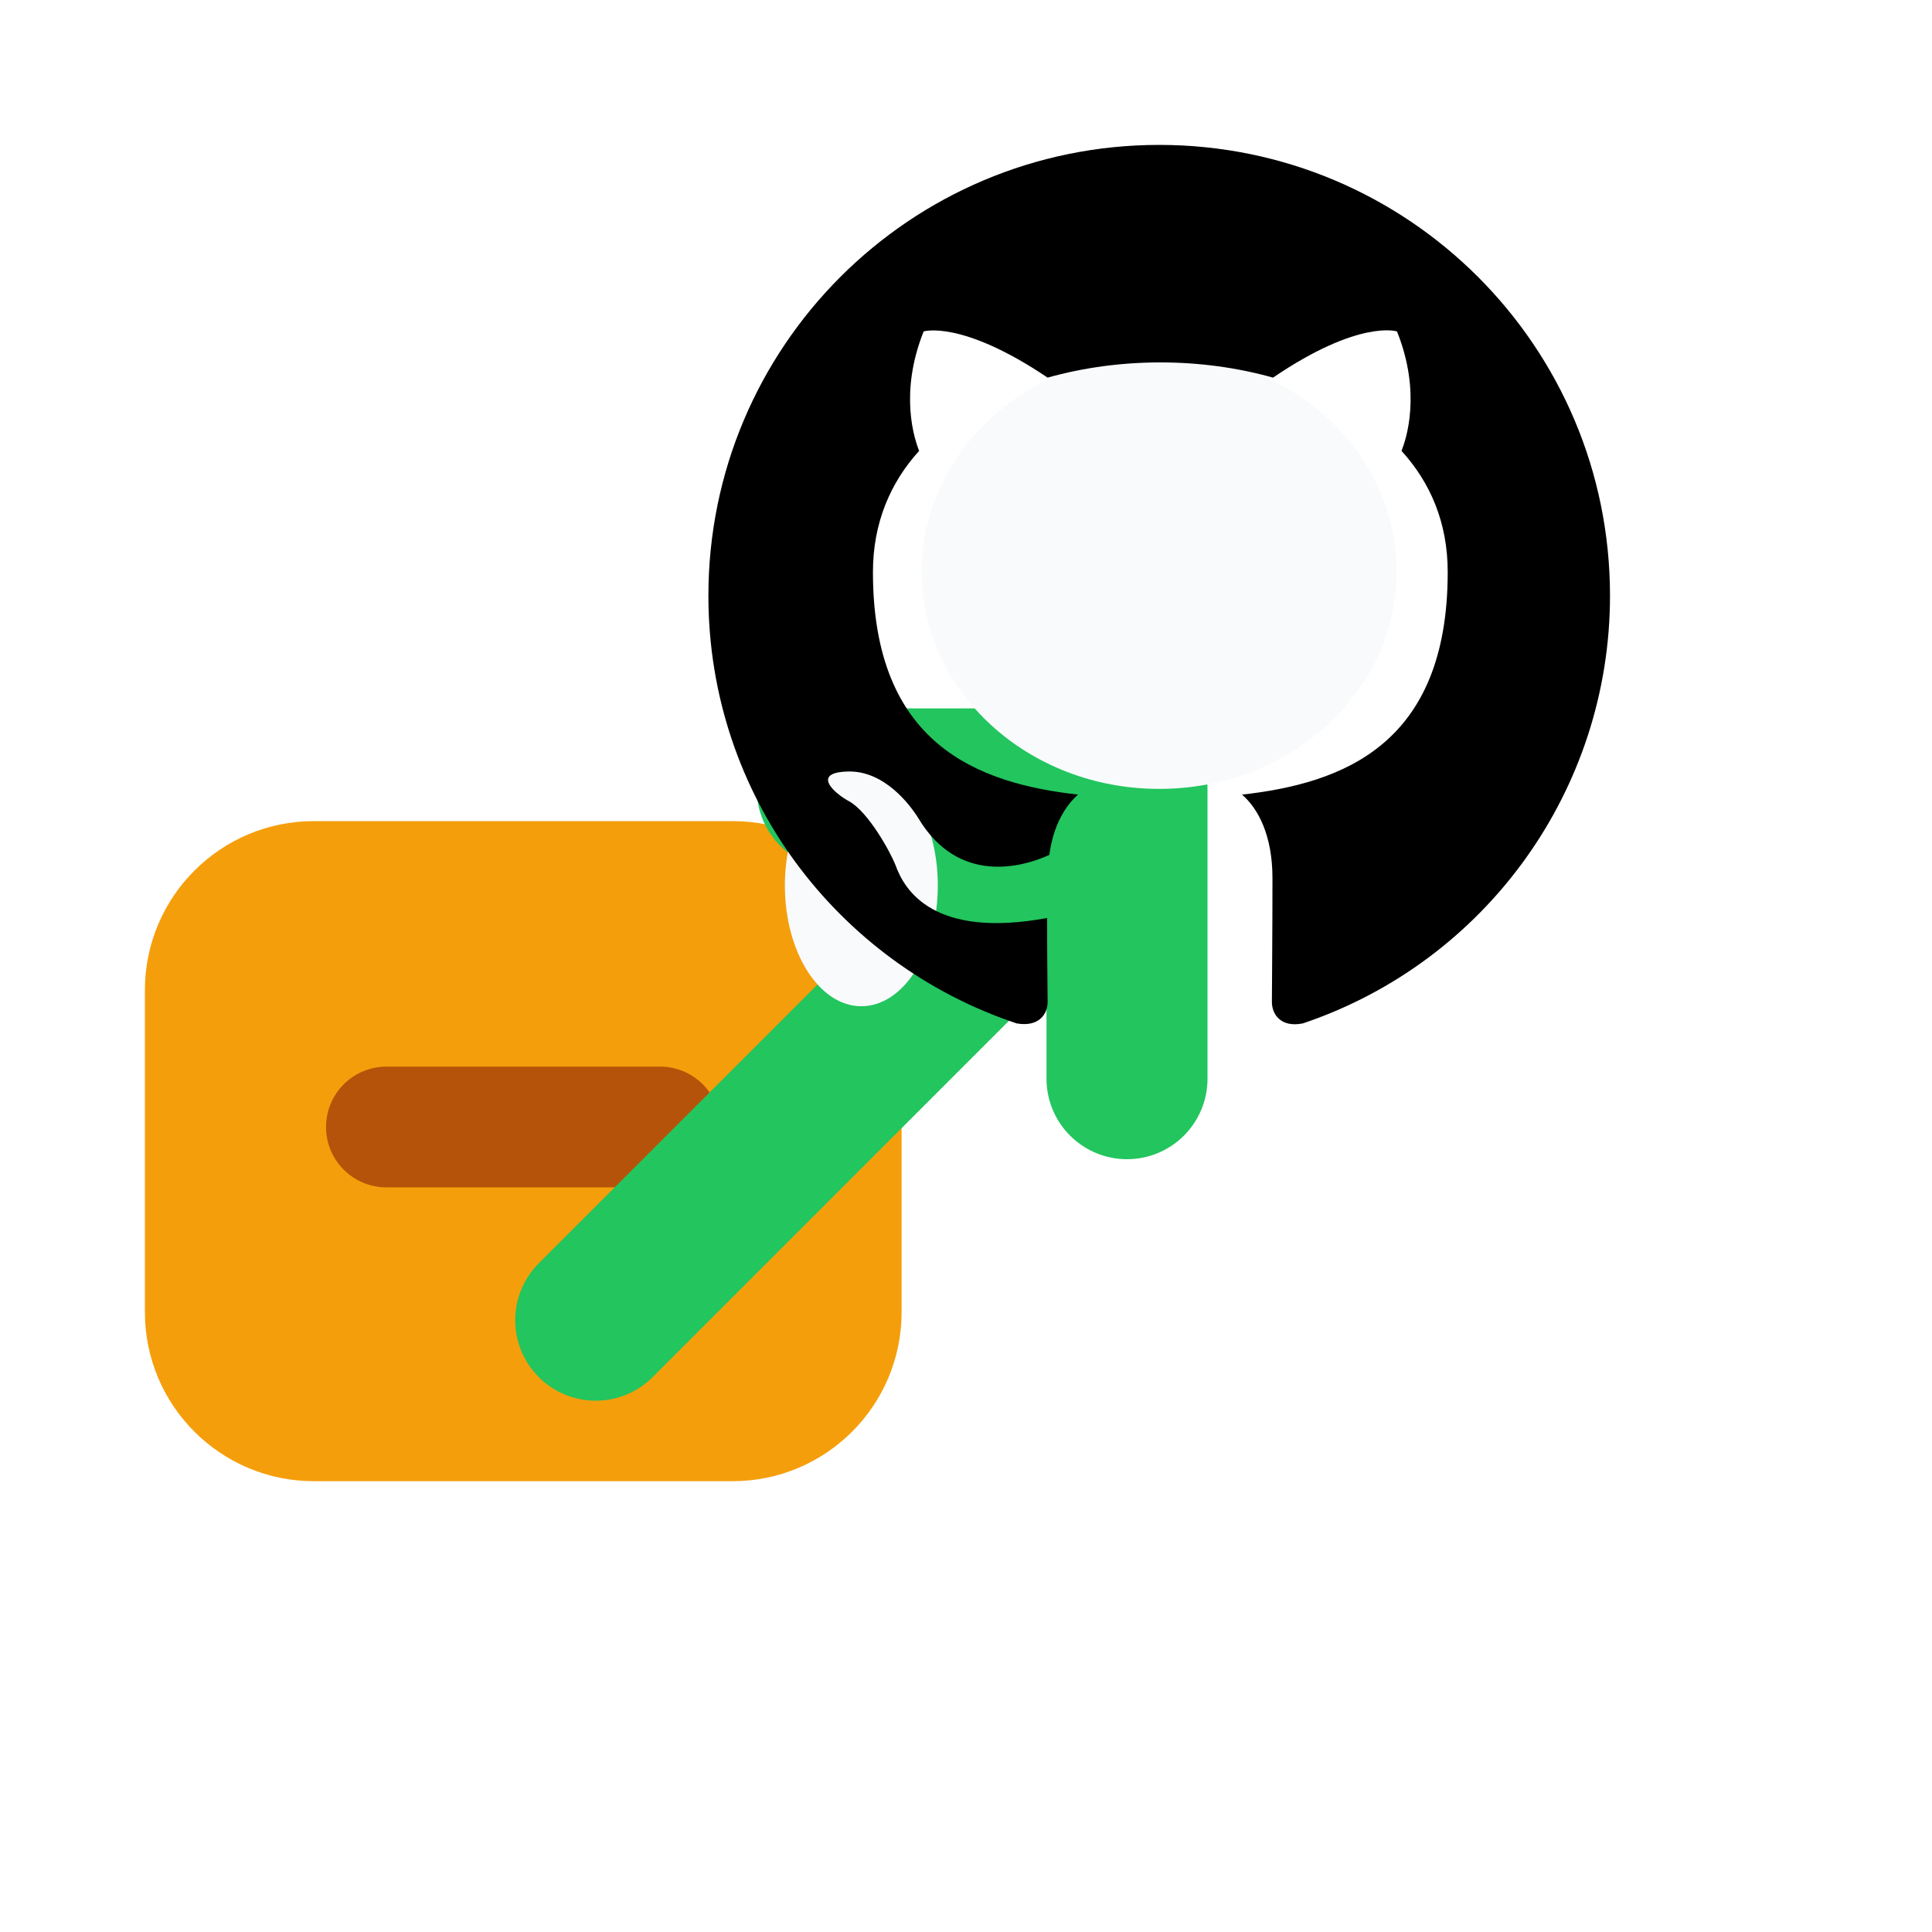
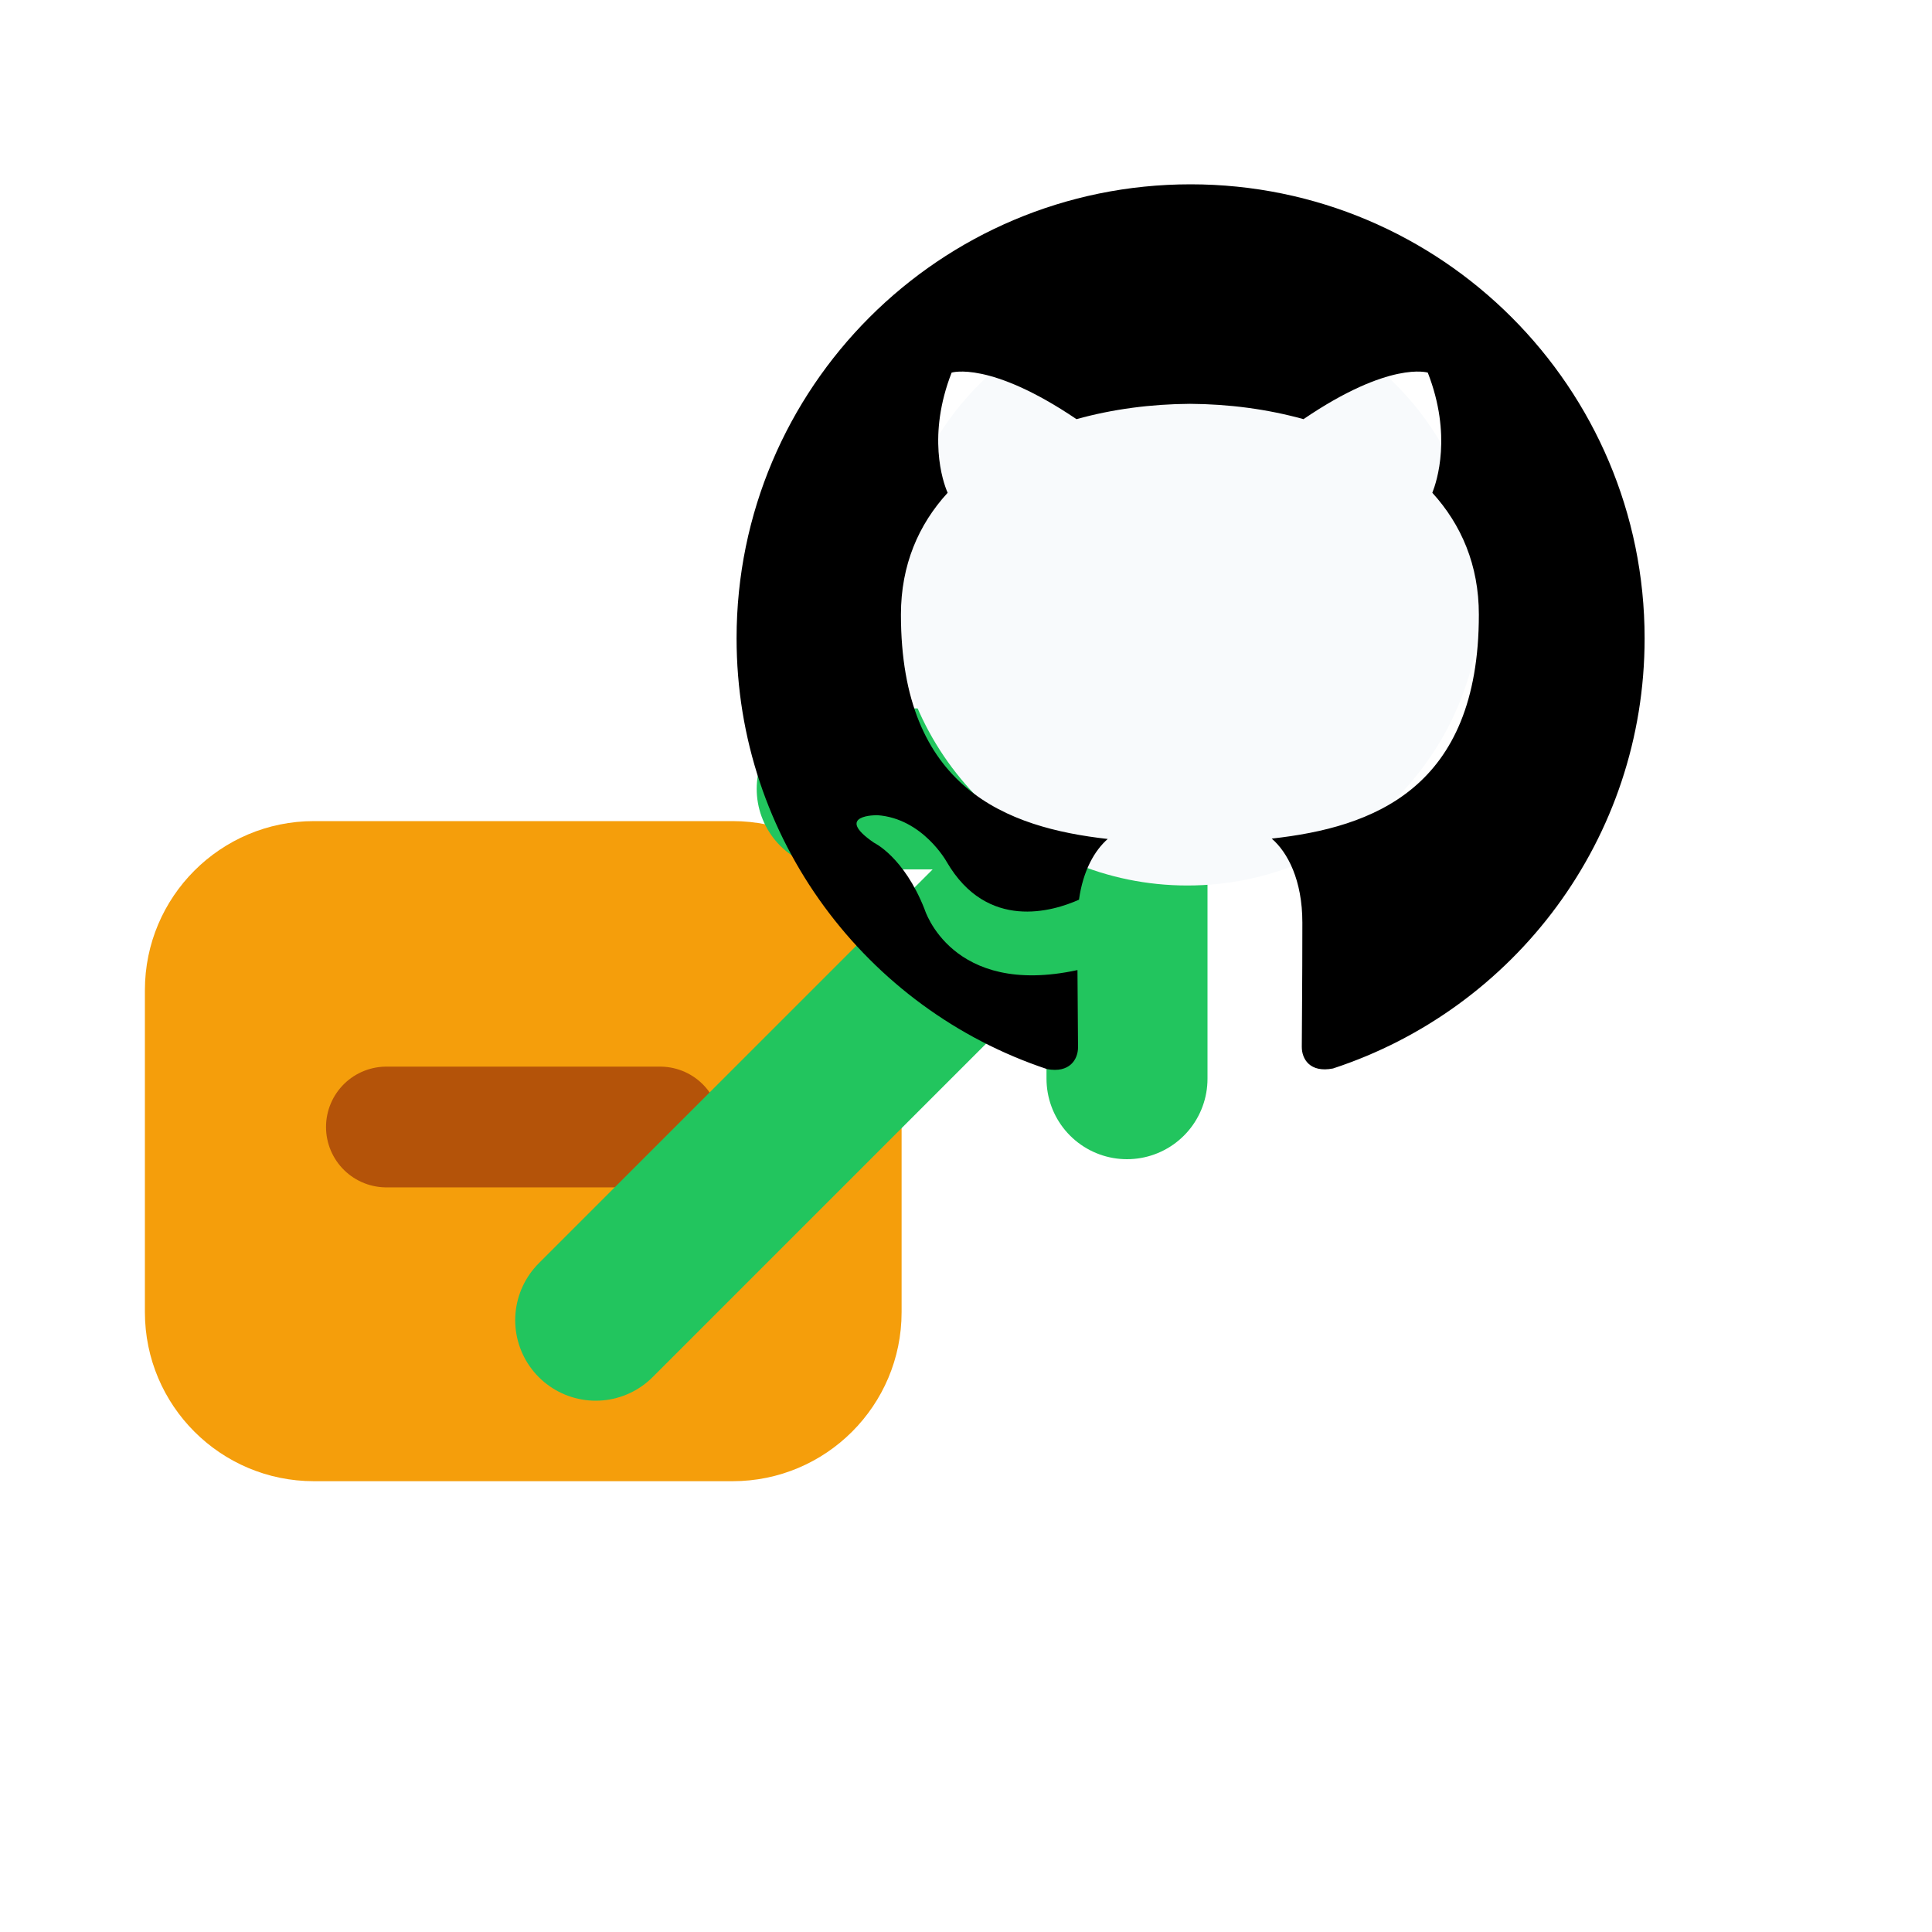
<svg xmlns="http://www.w3.org/2000/svg" viewBox="0 0 24 24" width="24" height="24">
  <g transform="translate(1.2 6.2)">
    <g transform="translate(-1.8 -2.6)">
      <rect x="2.4" y="6.6" width="9.4" height="8.2" rx="2.1" fill="#f59e0b" />
      <path d="M5.4 10.4h3.4" stroke="#b45309" stroke-width="1.5" stroke-linecap="round" />
      <path d="M8 12.8 14.4 6.4M11 6.2h3.6v3.6" fill="none" stroke="#22c55e" stroke-width="2" stroke-linecap="round" stroke-linejoin="round" />
    </g>
  </g>
  <g transform="translate(8.8 1.8)">
-     <ellipse cx="5.6" cy="5.3" rx="2.95" ry="2.7" fill="#f8fafc" />
-     <ellipse cx="1.9" cy="9.2" rx="0.95" ry="1.5" fill="#f8fafc" />
-     <path d="M8 0C3.58 0 0 3.58 0 8c0 3.54 2.29 6.53 5.47 7.59.4.07.55-.17.55-.38 0-.19-.01-.82-.01-1.49-2.01.37-2.53-.49-2.69-.94-.09-.23-.48-.94-.82-1.13-.28-.15-.68-.52-.01-.53.63-.01 1.08.58 1.23.82.72 1.21 1.87.87 2.33.66.07-.52.28-.87.51-1.07-1.78-.2-3.64-.89-3.64-3.95 0-.87.31-1.59.82-2.15-.08-.2-.36-1.02.08-2.12 0 0 .67-.21 2.2.82.64-.18 1.32-.27 2-.27s1.36.09 2 .27c1.53-1.04 2.2-.82 2.2-.82.44 1.1.16 1.92.08 2.12.51.56.82 1.27.82 2.15 0 3.07-1.87 3.75-3.65 3.95.29.25.54.73.54 1.48 0 1.07-.01 1.93-.01 2.2 0 .21.15.46.55.38A8.01 8.01 0 0 0 16 8c0-4.42-3.58-8-8-8" transform="scale(0.7)" fill="#000" />
+     <circle cx="5.95" cy="5.55" r="3.65" fill="#f8fafc" />
+     <g transform="translate(0.35 0.35) scale(0.47)">
+       <path d="M12 .297c-6.63 0-12 5.373-12 12 0 5.303 3.438 9.8 8.205 11.385.6.113.82-.258.82-.577 0-.285-.01-1.04-.015-2.04-3.338.724-4.042-1.61-4.042-1.61C4.422 18.07 3.633 17.7 3.633 17.7c-1.087-.744.084-.729.084-.729 1.205.084 1.838 1.236 1.838 1.236 1.07 1.835 2.809 1.305 3.495.998.108-.776.417-1.305.76-1.605-2.665-.3-5.466-1.332-5.466-5.93 0-1.31.465-2.38 1.235-3.22-.135-.303-.54-1.523.105-3.176 0 0 1.005-.322 3.3 1.23.96-.267 1.98-.399 3-.405 1.02.006 2.04.138 3 .405 2.28-1.552 3.285-1.23 3.285-1.23.645 1.653.24 2.873.12 3.176.765.84 1.23 1.91 1.23 3.22 0 4.61-2.805 5.625-5.475 5.92.42.36.81 1.096.81 2.22 0 1.606-.015 2.896-.015 3.286 0 .315.21.69.825.57C20.565 22.092 24 17.592 24 12.297c0-6.627-5.373-12-12-12" fill="#000" />
+     </g>
  </g>
</svg>
